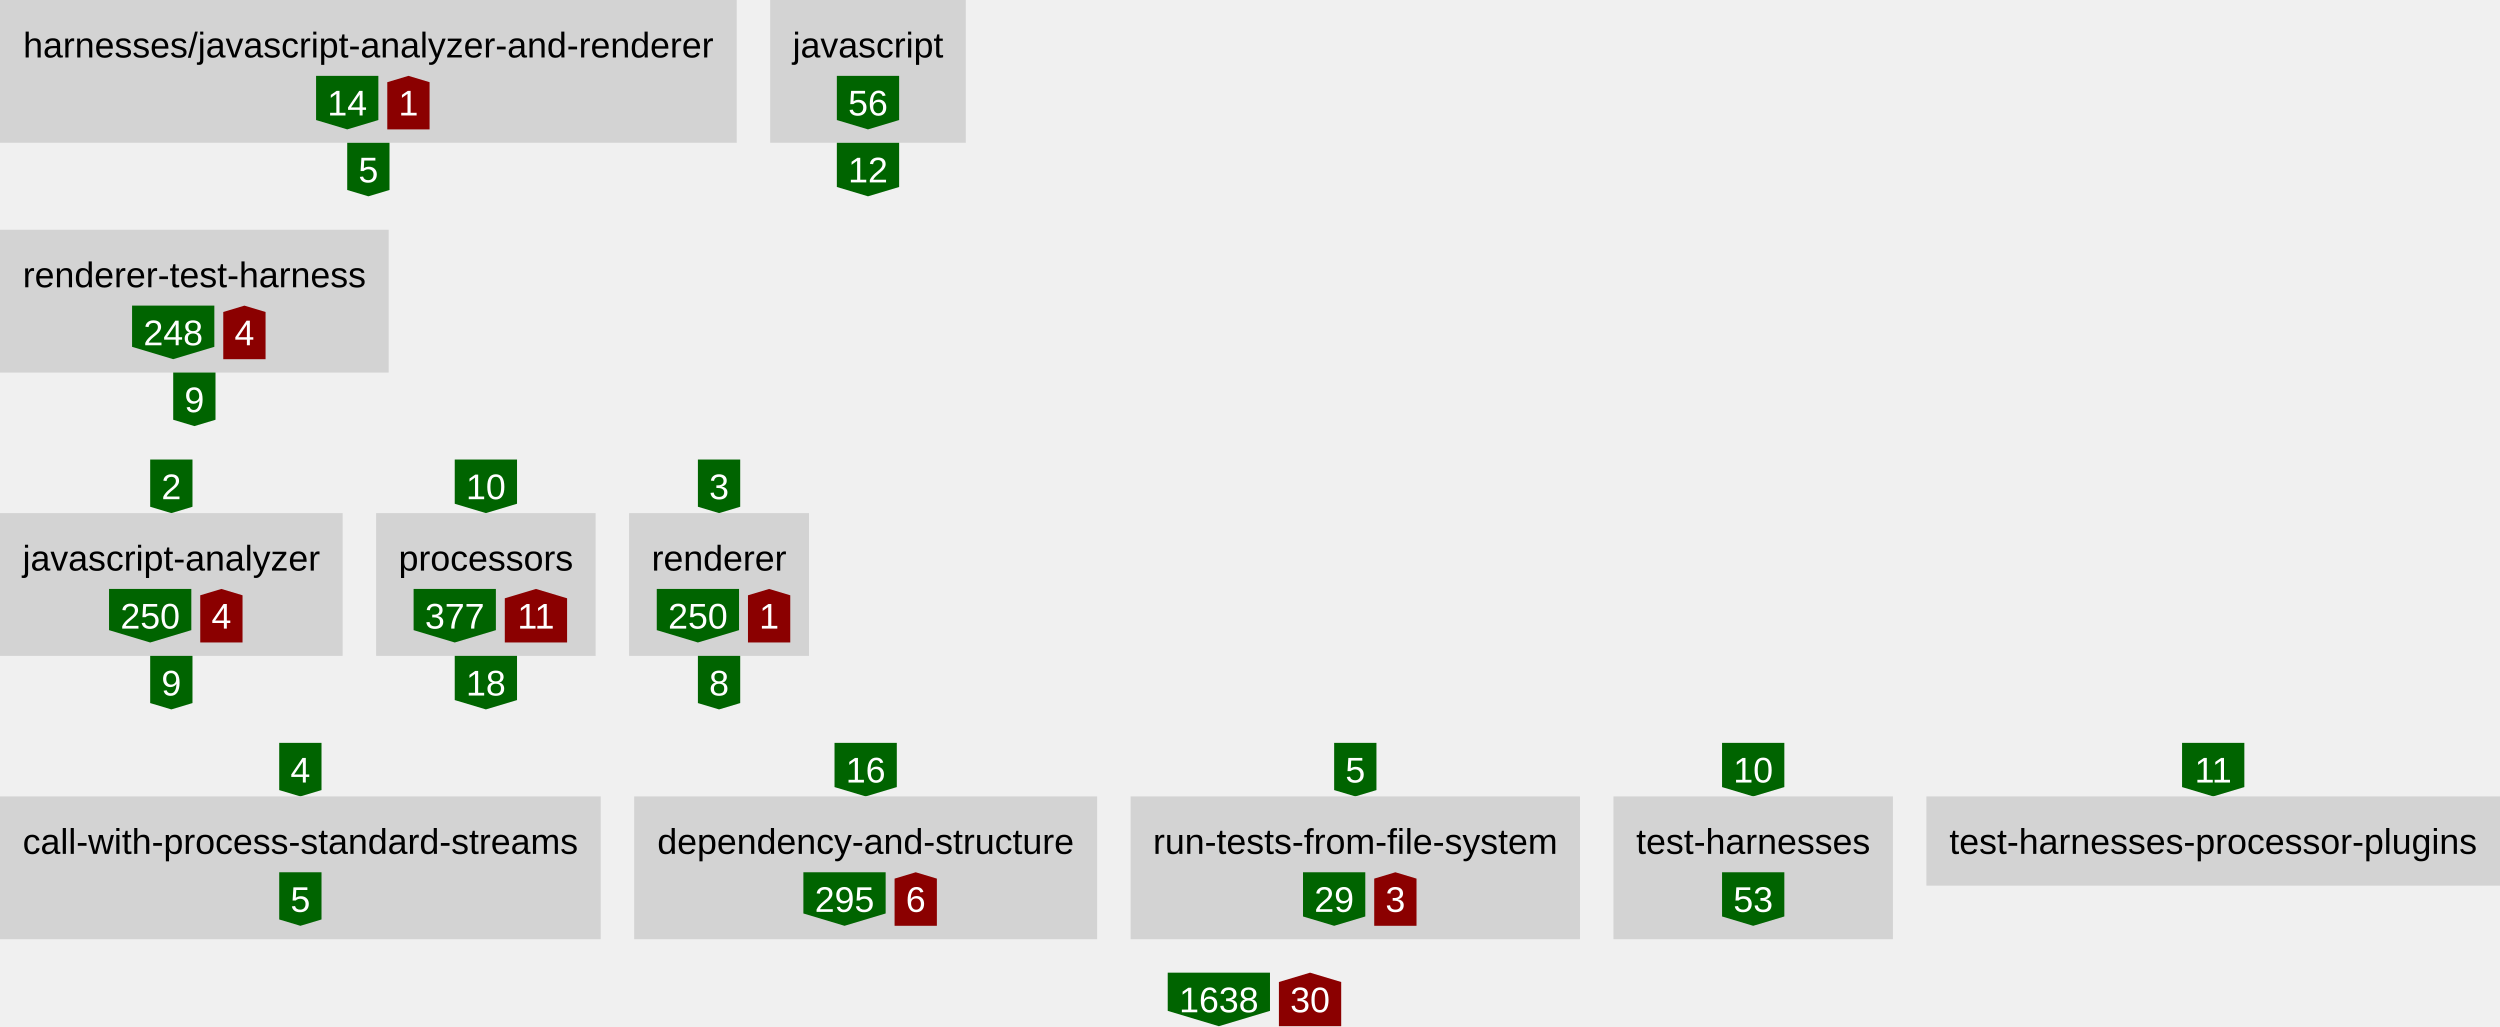
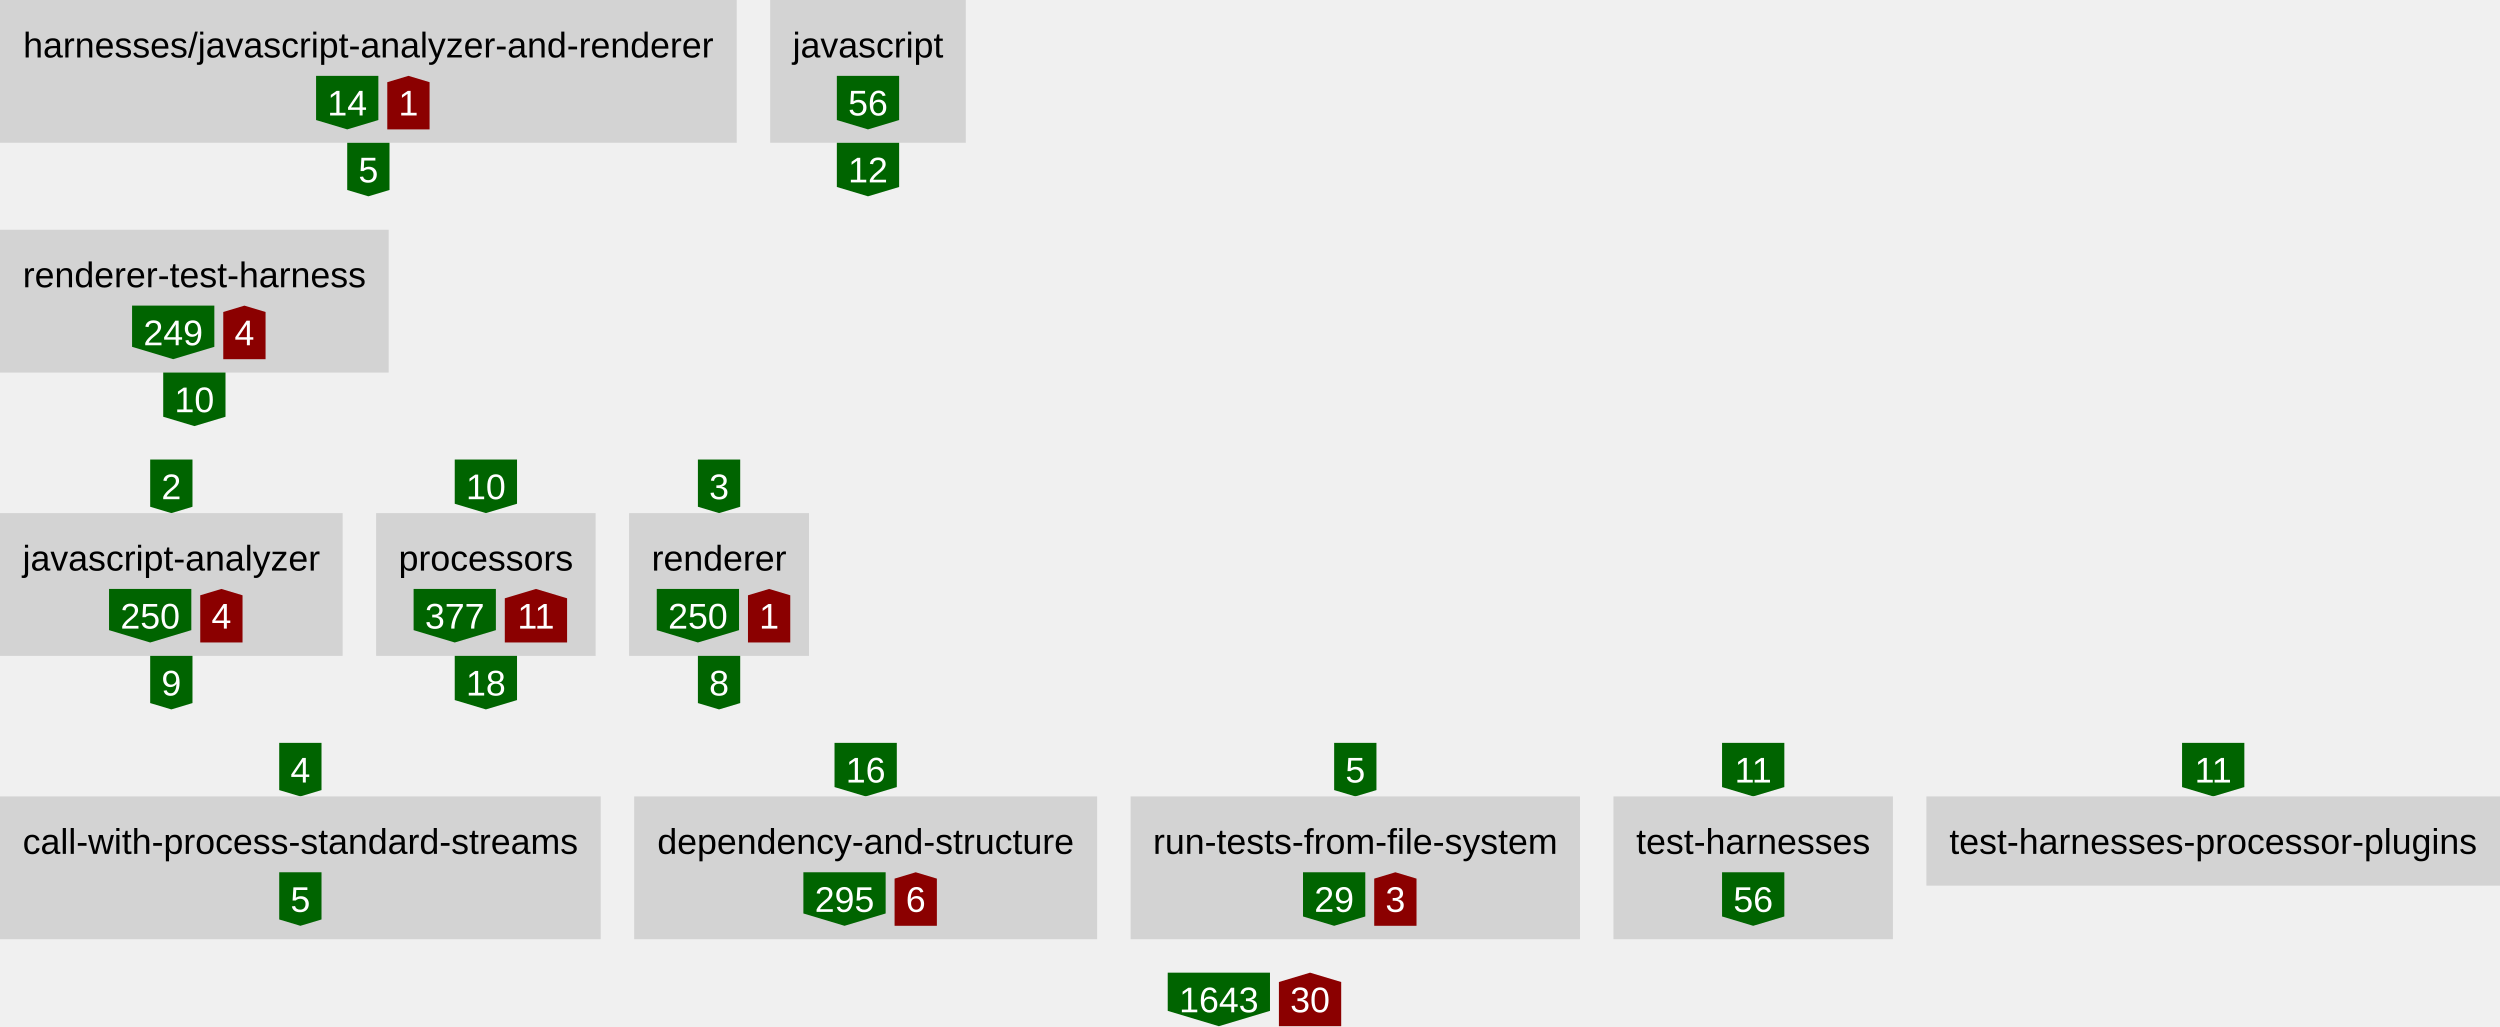
<svg xmlns="http://www.w3.org/2000/svg" height="460" width="1120.64">
  <defs>
    <style type="text/css">text{font-family:arial;font-size:16px}g.anonymous&gt;text{font-style:italic}g.parent&gt;rect{fill:none;stroke:gray}g.item&gt;rect{fill:lightgray}g.item&gt;text{text-anchor:middle}g.dependency&gt;text{fill:white;text-anchor:middle}</style>
  </defs>
  <symbol id="down-arrow" preserveAspectRatio="xMidYMax slice" viewBox="0,0,1,1">
    <polygon fill="darkgreen" points="0,0.85 0,0 1,0 1,0.85 0.5,1" />
  </symbol>
  <symbol id="right-arrow" preserveAspectRatio="xMaxYMid slice" viewBox="0,0,1,1">
    <polygon fill="darkred" points="0.85,0 0,0 0,1 0.85,1 1,0.5" />
  </symbol>
  <symbol id="up-arrow" preserveAspectRatio="xMidYMin slice" viewBox="0,0,1,1">
    <polygon fill="darkred" points="0,0.15 0,1 1,1 1,0.15 0.5,0" />
  </symbol>
  <g class="item">
    <rect height="64" width="330.24" />
    <text x="165.12" y="25.76">harnesses/javascript-analyzer-and-renderer</text>
    <g class="dependency">
      <use href="#down-arrow" height="24" width="27.92" x="141.68" y="34" />
      <text x="155.64" y="51.76">14</text>
    </g>
    <g class="dependency">
      <use href="#up-arrow" height="24" width="18.96" x="173.6" y="34" />
      <text x="183.08" y="51.76">1</text>
    </g>
  </g>
  <g class="dependency">
    <use href="#down-arrow" height="24" width="18.96" x="155.64" y="64" />
    <text x="165.12" y="81.76">5</text>
  </g>
  <g class="item">
    <rect height="64" width="87.68" x="345.24" />
    <text x="389.08" y="25.76">javascript</text>
    <g class="dependency">
      <use href="#down-arrow" height="24" width="27.92" x="375.12" y="34" />
      <text x="389.08" y="51.76">56</text>
    </g>
  </g>
  <g class="dependency">
    <use href="#down-arrow" height="24" width="27.92" x="375.12" y="64" />
    <text x="389.08" y="81.76">12</text>
  </g>
  <g class="item">
    <rect height="64" width="174.24" y="103" />
    <text x="87.12" y="128.76">renderer-test-harness</text>
    <g class="dependency">
      <use href="#down-arrow" height="24" width="36.88" x="59.2" y="137" />
-       <text x="77.64" y="154.76">248</text>
+       <text x="77.64" y="154.76">249</text>
    </g>
    <g class="dependency">
      <use href="#up-arrow" height="24" width="18.96" x="100.08" y="137" />
      <text x="109.56" y="154.76">4</text>
    </g>
  </g>
  <g class="dependency">
-     <use href="#down-arrow" height="24" width="18.96" x="77.64" y="167" />
-     <text x="87.12" y="184.76">9</text>
+     <use href="#down-arrow" height="24" width="27.92" x="73.16" y="167" />
+     <text x="87.12" y="184.76">10</text>
  </g>
  <g class="dependency">
    <use href="#down-arrow" height="24" width="18.96" x="67.32" y="206" />
    <text x="76.8" y="223.76">2</text>
  </g>
  <g class="item">
    <rect height="64" width="153.6" y="230" />
    <text x="76.8" y="255.76">javascript-analyzer</text>
    <g class="dependency">
      <use href="#down-arrow" height="24" width="36.88" x="48.88" y="264" />
      <text x="67.32" y="281.76">250</text>
    </g>
    <g class="dependency">
      <use href="#up-arrow" height="24" width="18.96" x="89.76" y="264" />
      <text x="99.24" y="281.76">4</text>
    </g>
  </g>
  <g class="dependency">
    <use href="#down-arrow" height="24" width="18.96" x="67.32" y="294" />
    <text x="76.8" y="311.76">9</text>
  </g>
  <g class="dependency">
    <use href="#down-arrow" height="24" width="27.92" x="203.84" y="206" />
    <text x="217.8" y="223.76">10</text>
  </g>
  <g class="item">
    <rect height="64" width="98.4" x="168.6" y="230" />
    <text x="217.8" y="255.76">processors</text>
    <g class="dependency">
      <use href="#down-arrow" height="24" width="36.88" x="185.4" y="264" />
      <text x="203.84" y="281.76">377</text>
    </g>
    <g class="dependency">
      <use href="#up-arrow" height="24" width="27.92" x="226.28" y="264" />
      <text x="240.24" y="281.76">11</text>
    </g>
  </g>
  <g class="dependency">
    <use href="#down-arrow" height="24" width="27.92" x="203.84" y="294" />
    <text x="217.8" y="311.76">18</text>
  </g>
  <g class="dependency">
    <use href="#down-arrow" height="24" width="18.96" x="312.84" y="206" />
    <text x="322.32" y="223.76">3</text>
  </g>
  <g class="item">
    <rect height="64" width="80.64" x="282" y="230" />
    <text x="322.32" y="255.76">renderer</text>
    <g class="dependency">
      <use href="#down-arrow" height="24" width="36.88" x="294.4" y="264" />
      <text x="312.84" y="281.76">250</text>
    </g>
    <g class="dependency">
      <use href="#up-arrow" height="24" width="18.96" x="335.28" y="264" />
      <text x="344.76" y="281.76">1</text>
    </g>
  </g>
  <g class="dependency">
    <use href="#down-arrow" height="24" width="18.96" x="312.84" y="294" />
    <text x="322.32" y="311.76">8</text>
  </g>
  <g class="dependency">
    <use href="#down-arrow" height="24" width="18.96" x="125.16" y="333" />
    <text x="134.64" y="350.76">4</text>
  </g>
  <g class="item">
    <rect height="64" width="269.28" y="357" />
    <text x="134.64" y="382.76">call-with-process-standard-streams</text>
    <g class="dependency">
      <use href="#down-arrow" height="24" width="18.96" x="125.16" y="391" />
      <text x="134.64" y="408.76">5</text>
    </g>
  </g>
  <g class="dependency">
    <use href="#down-arrow" height="24" width="27.92" x="374.08" y="333" />
    <text x="388.04" y="350.76">16</text>
  </g>
  <g class="item">
    <rect height="64" width="207.52" x="284.28" y="357" />
    <text x="388.04" y="382.76">dependency-and-structure</text>
    <g class="dependency">
      <use href="#down-arrow" height="24" width="36.88" x="360.12" y="391" />
      <text x="378.56" y="408.76">295</text>
    </g>
    <g class="dependency">
      <use href="#up-arrow" height="24" width="18.96" x="401" y="391" />
      <text x="410.48" y="408.76">6</text>
    </g>
  </g>
  <g class="dependency">
    <use href="#down-arrow" height="24" width="18.96" x="598.04" y="333" />
    <text x="607.52" y="350.76">5</text>
  </g>
  <g class="item">
    <rect height="64" width="201.44" x="506.8" y="357" />
    <text x="607.52" y="382.76">run-tests-from-file-system</text>
    <g class="dependency">
      <use href="#down-arrow" height="24" width="27.92" x="584.08" y="391" />
      <text x="598.04" y="408.76">29</text>
    </g>
    <g class="dependency">
      <use href="#up-arrow" height="24" width="18.96" x="616" y="391" />
      <text x="625.48" y="408.76">3</text>
    </g>
  </g>
  <g class="dependency">
    <use href="#down-arrow" height="24" width="27.92" x="771.92" y="333" />
-     <text x="785.88" y="350.76">10</text>
+     <text x="785.88" y="350.76">11</text>
  </g>
  <g class="item">
    <rect height="64" width="125.28" x="723.24" y="357" />
    <text x="785.88" y="382.76">test-harnesses</text>
    <g class="dependency">
      <use href="#down-arrow" height="24" width="27.92" x="771.92" y="391" />
-       <text x="785.88" y="408.76">53</text>
+       <text x="785.88" y="408.76">56</text>
    </g>
  </g>
  <g class="dependency">
    <use href="#down-arrow" height="24" width="27.92" x="978.12" y="333" />
    <text x="992.08" y="350.76">11</text>
  </g>
  <g class="item">
    <rect height="40" width="257.12" x="863.52" y="357" />
    <text x="992.08" y="382.76">test-harnesses-processor-plugins</text>
  </g>
  <g class="dependency">
    <use href="#down-arrow" height="24" width="45.84" x="523.44" y="436" />
-     <text x="546.36" y="453.76">1638</text>
+     <text x="546.36" y="453.76">1643</text>
  </g>
  <g class="dependency">
    <use href="#up-arrow" height="24" width="27.92" x="573.28" y="436" />
    <text x="587.24" y="453.76">30</text>
  </g>
</svg>
